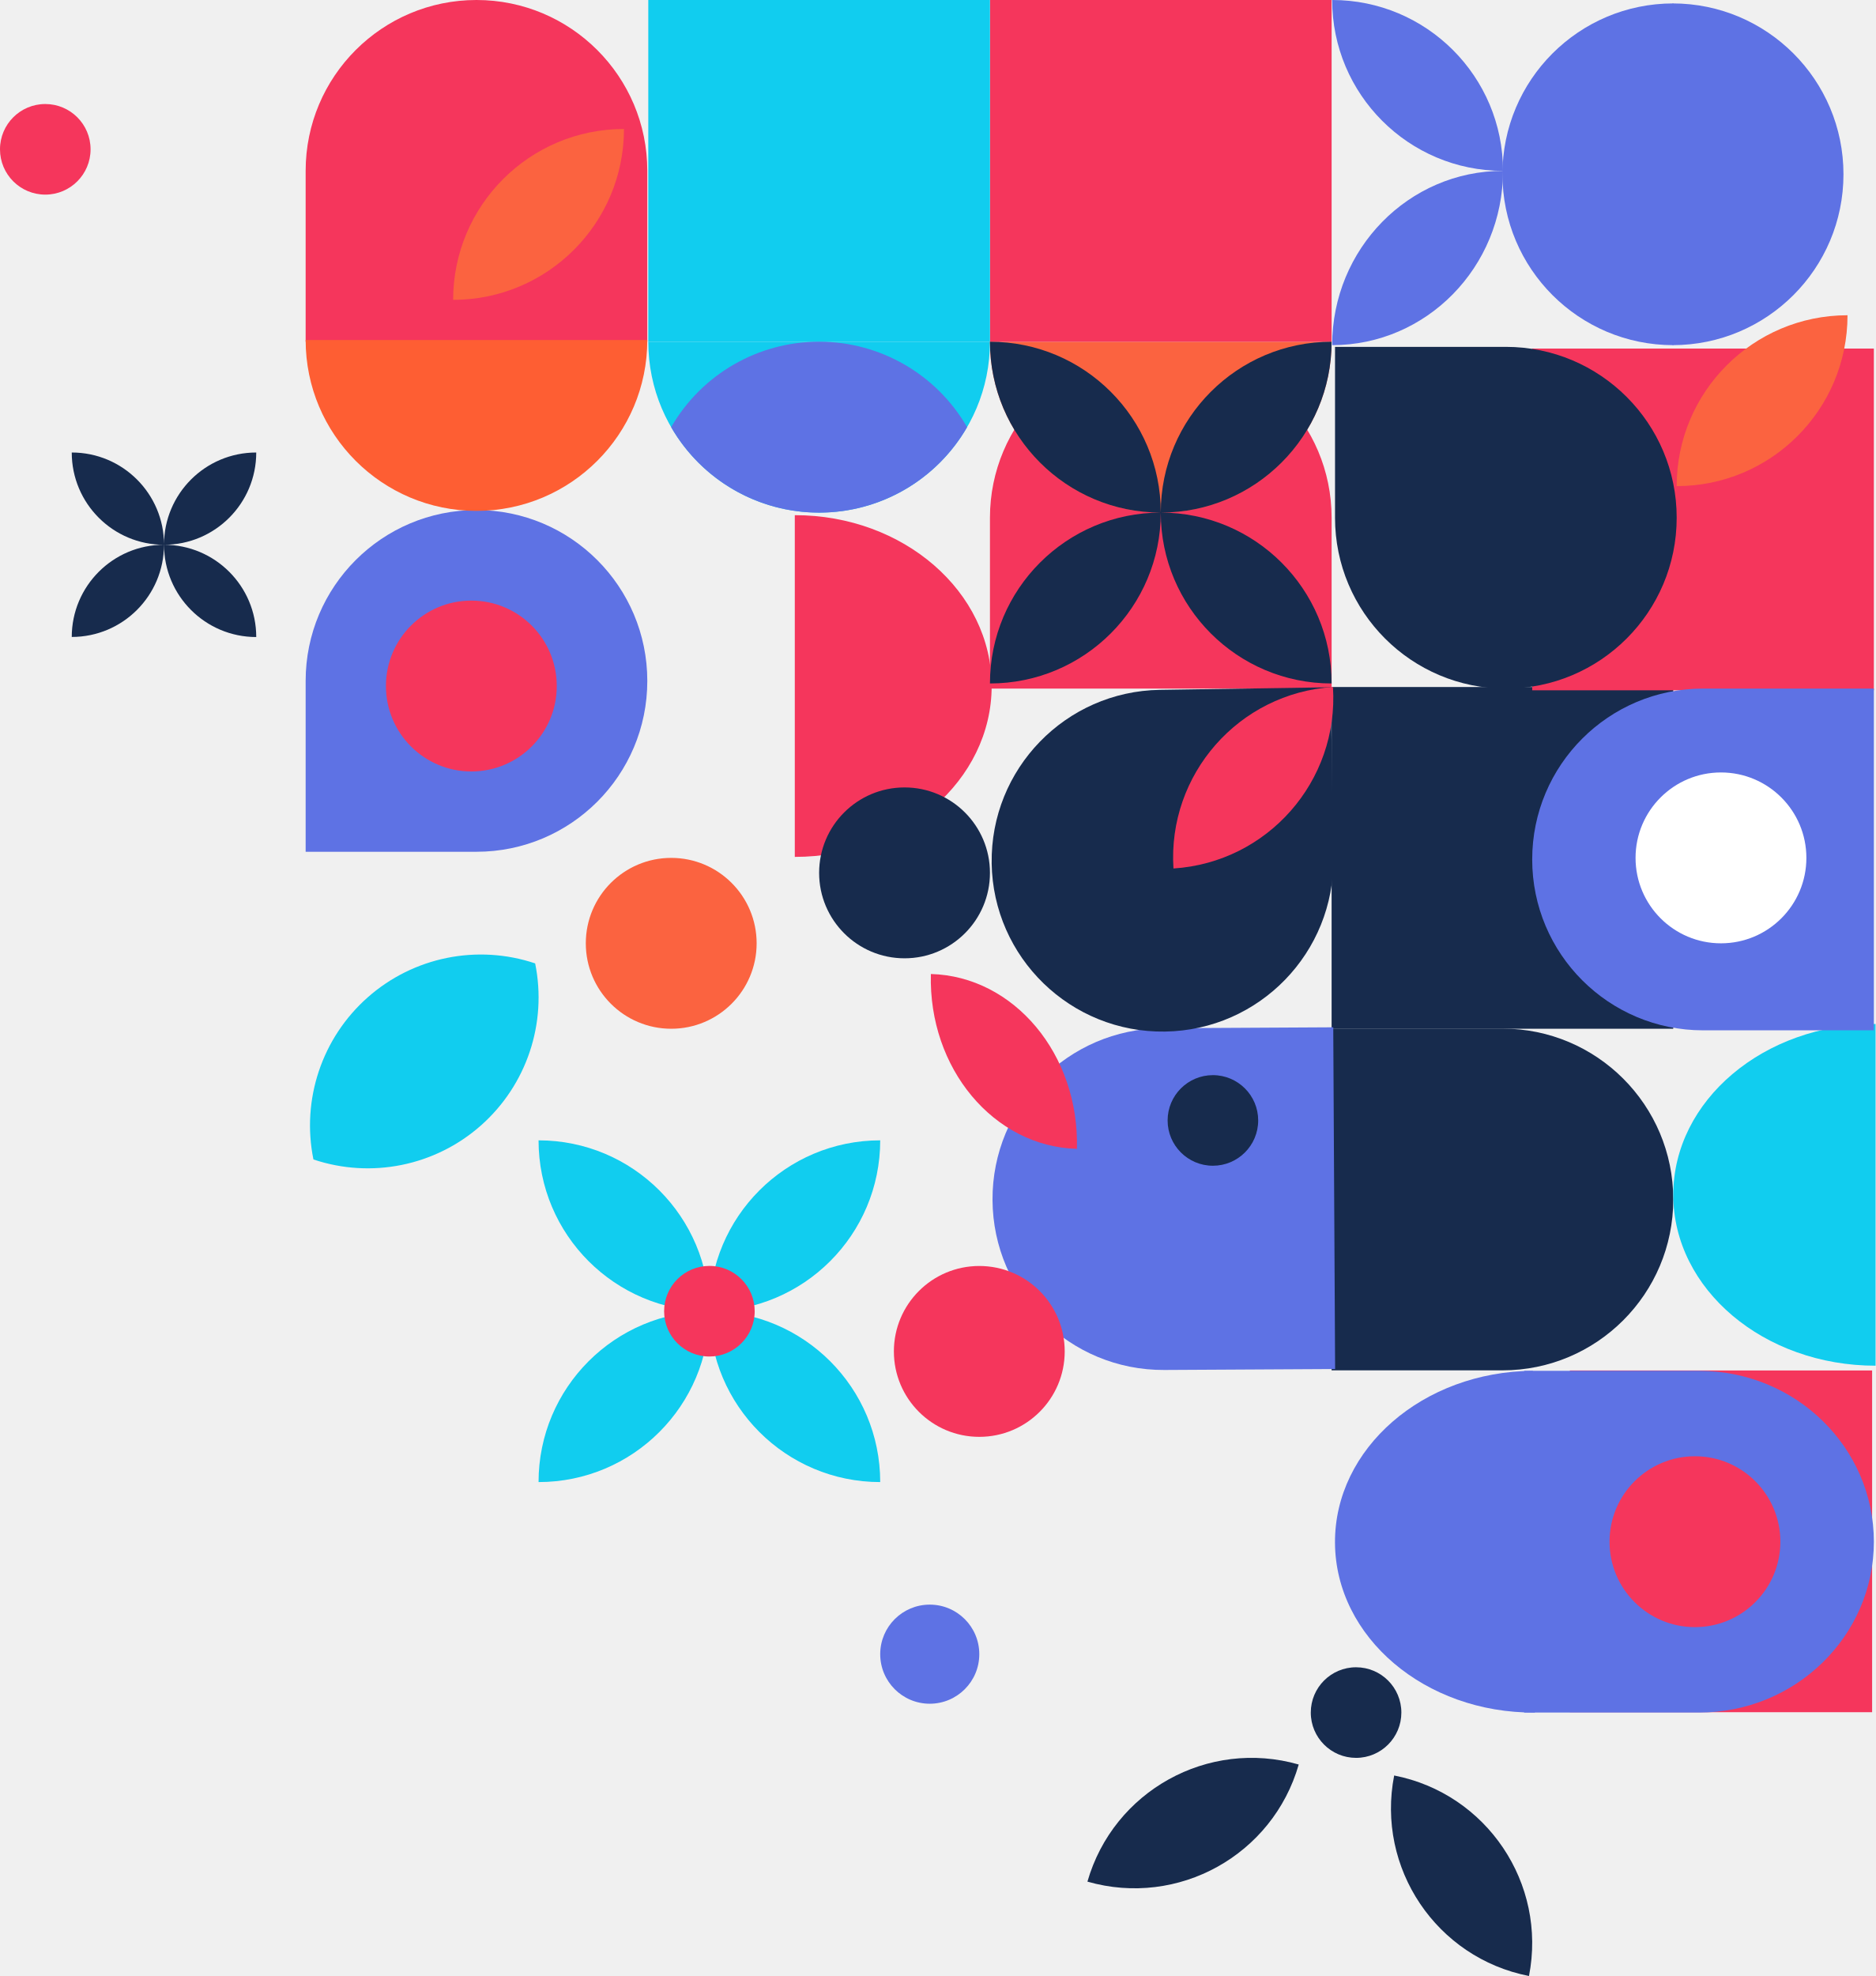
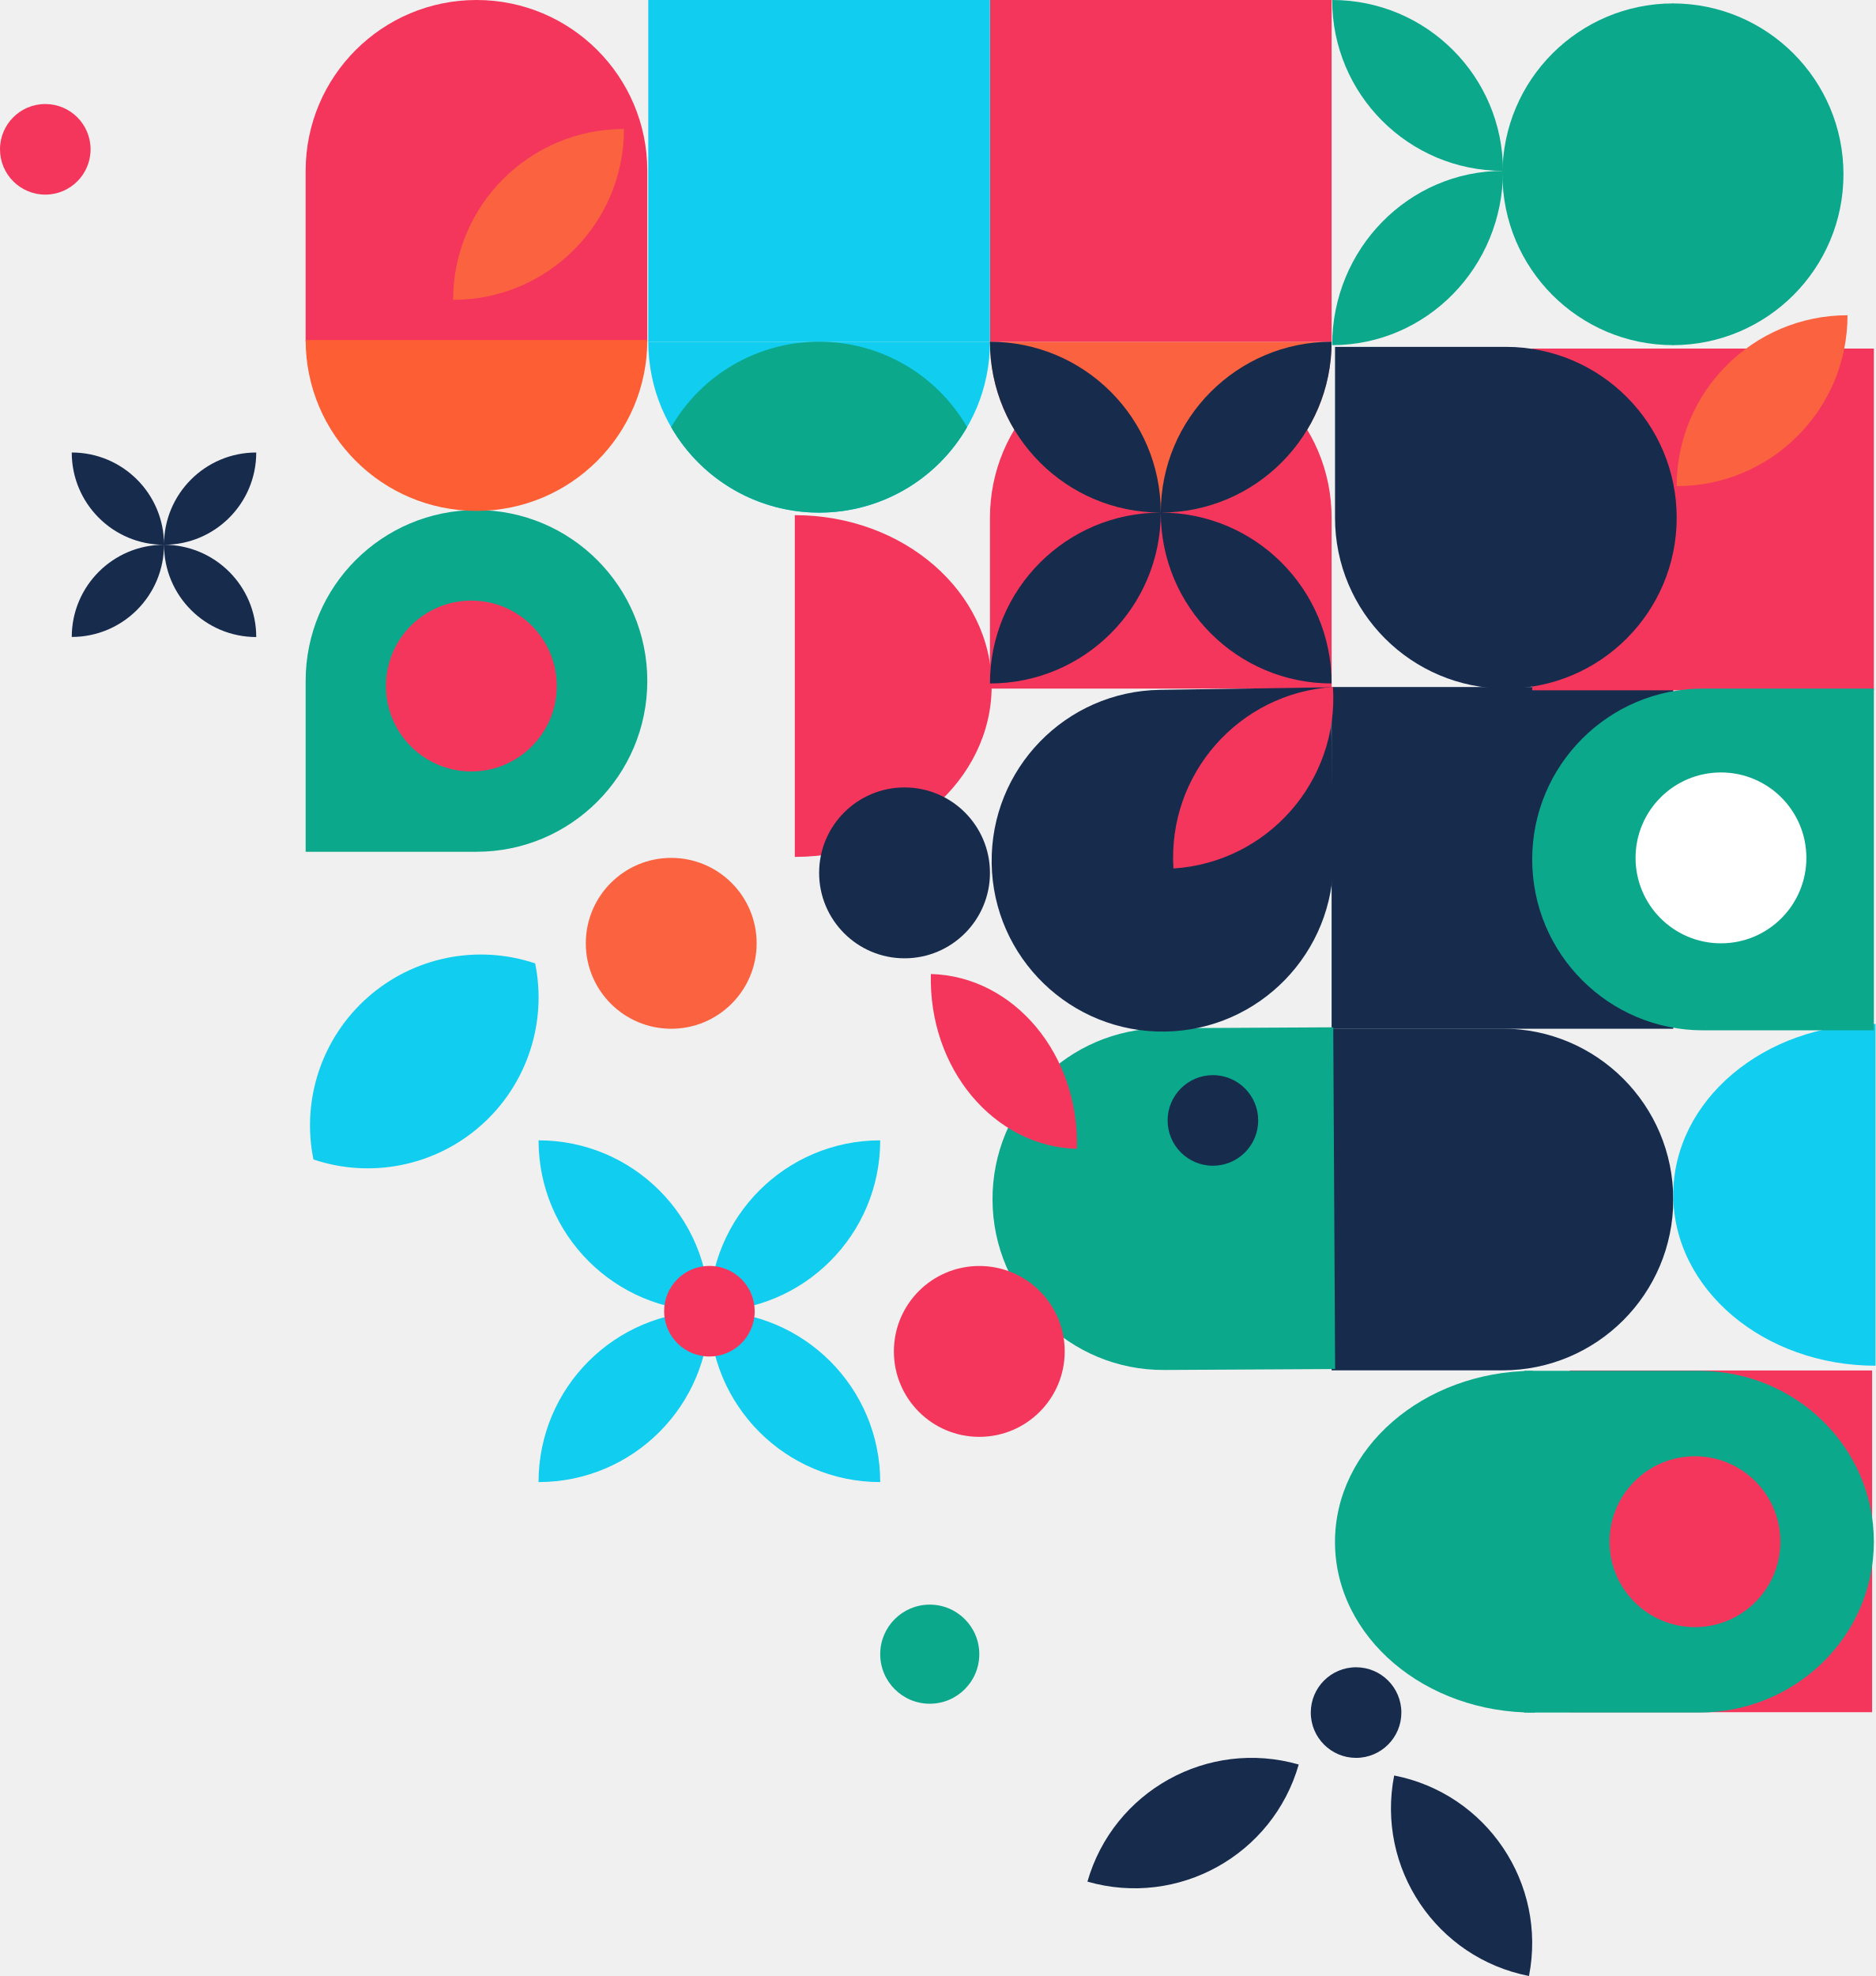
<svg xmlns="http://www.w3.org/2000/svg" viewBox="0 0 1097.92 1156.46">
  <path d="m779.5 402.08h200v200h-200z" fill="#172b4d" />
  <path d="m1384.58 602.77h100a100 100 0 0 1 0 200h-100z" fill="#172b4d" fill-rule="evenodd" transform="translate(-605.08 -.77)" />
-   <path d="m1186.08 703.09a100 100 0 0 1 99.46-100.54l100-.55 1.09 200-100 .55a100 100 0 0 1 -100.55-99.46z" fill="#5e72e4" fill-rule="evenodd" transform="translate(-605.08 -.77)" />
+   <path d="m1186.08 703.09a100 100 0 0 1 99.46-100.54l100-.55 1.09 200-100 .55a100 100 0 0 1 -100.55-99.46z" fill="#0ba88c" fill-rule="evenodd" transform="translate(-605.08 -.77)" />
  <path d="m1284.58 203.77a100 100 0 0 1 100 100v100h-200v-100a100 100 0 0 1 100-100z" fill="#f5365c" fill-rule="evenodd" transform="translate(-605.08 -.77)" />
  <path d="m884 .77a100 100 0 0 1 100 100v100h-200v-100a100 100 0 0 1 100-100z" fill="#f5365c" fill-rule="evenodd" transform="translate(-605.08 -.77)" />
  <path d="m1185.59 506a100 100 0 0 1 98.48-101.49l100-1.51 1.51 100a100 100 0 0 1 -200 3z" fill="#172b4d" fill-rule="evenodd" transform="translate(-605.08 -.77)" />
  <path d="m984.58 200.77h200a100 100 0 0 1 -200 0z" fill="#11cdef" fill-rule="evenodd" transform="translate(-605.08 -.77)" />
  <path d="m1184.58 200.77h200a100 100 0 0 1 -200 0z" fill="#fb6340" fill-rule="evenodd" transform="translate(-605.08 -.77)" />
  <path d="m918.94 802.07h176.96v200h-176.96z" fill="#f5365c" />
-   <path d="m884 299.27a100 100 0 0 1 0 200h-100v-100a100 100 0 0 1 100-100z" fill="#5e72e4" fill-rule="evenodd" transform="translate(-605.08 -.77)" />
-   <path d="m1502.41 803.06 1.15 200c-64.29.37-116.66-44.1-117-99.33s51.56-100.31 115.85-100.67z" fill="#5e72e4" fill-rule="evenodd" transform="translate(-605.08 -.77)" />
+   <path d="m884 299.27a100 100 0 0 1 0 200h-100v-100a100 100 0 0 1 100-100z" fill="#0ba88c" fill-rule="evenodd" transform="translate(-605.08 -.77)" />
+   <path d="m1502.41 803.06 1.15 200c-64.29.37-116.66-44.1-117-99.33s51.56-100.31 115.85-100.67z" fill="#0ba88c" fill-rule="evenodd" transform="translate(-605.08 -.77)" />
  <path d="m579.5 0h200v200h-200z" fill="#f5365c" />
  <path d="m379.5 0h200v200h-200z" fill="#11cdef" />
  <path d="m896.92 204h200v200h-200z" fill="#f5365c" />
  <g fill-rule="evenodd" transform="translate(-605.08 -.77)">
    <path d="m1386.58 203.77h100a100 100 0 1 1 -100 100z" fill="#172b4d" />
-     <path d="m1584.58 202.77a100 100 0 0 1 0-200z" fill="#5e72e4" />
-     <path d="m1584.21 202.77v-200a100 100 0 0 1 0 200z" fill="#5e72e4" />
-     <path d="m1497.29 803.05h102.35c56.53 0 102.36 44.78 102.36 100s-45.83 100-102.36 100h-102.35z" fill="#5e72e4" />
+     <path d="m1584.58 202.77a100 100 0 0 1 0-200z" fill="#0ba88c" />
+     <path d="m1584.21 202.77v-200a100 100 0 0 1 0 200z" fill="#0ba88c" />
+     <path d="m1497.29 803.05h102.35c56.53 0 102.36 44.78 102.36 100s-45.83 100-102.36 100h-102.35z" fill="#0ba88c" />
    <path d="m1703 800.05c-65.4 0-118.42-44.77-118.42-100s53-100 118.42-100z" fill="#11cdef" />
-     <path d="m1602 403.77h100v200h-100a100 100 0 0 1 0-200z" fill="#5e72e4" />
+     <path d="m1602 403.77h100v200h-100a100 100 0 0 1 0-200z" fill="#0ba88c" />
    <path d="m784 199.77h200a100 100 0 0 1 -200 0z" fill="#fe5e33" />
    <path d="m1150 570.81c-1.48 55.21 36.79 101 85.48 102.33 1.52-55.21-36.79-101.02-85.48-102.33z" fill="#f5365c" />
    <path d="m1385.37 402.85a100 100 0 0 0 -93.37 106.2 100 100 0 0 0 93.37-106.2z" fill="#f5365c" />
    <path d="m1365.33 1033.46a100 100 0 0 1 -123.69 68.54 100 100 0 0 1 123.69-68.54z" fill="#172b4d" />
-     <path d="m1384.91.77a100 100 0 0 1 100 100 100 100 0 0 1 -100-100z" fill="#5e72e4" />
-     <path d="m1384.91 202.77c55.23 0 100-45.67 100-102-55.23 0-100 45.67-100 102z" fill="#5e72e4" />
+     <path d="m1384.91.77a100 100 0 0 1 100 100 100 100 0 0 1 -100-100z" fill="#0ba88c" />
+     <path d="m1384.91 202.77c55.23 0 100-45.67 100-102-55.23 0-100 45.67-100 102z" fill="#0ba88c" />
    <path d="m1686.58 185.27a100 100 0 0 1 -100 100 100 100 0 0 1 100-100z" fill="#fb6340" />
    <path d="m970.34 76.26a100 100 0 0 1 -100 100 100 100 0 0 1 100-100z" fill="#fb6340" />
    <path d="m1070.34 502.27v-200c63.64 0 115.24 44.78 115.24 100s-51.58 100-115.24 100z" fill="#f5365c" />
-     <path d="m1171.2 250.77a100 100 0 0 1 -173.24 0 100 100 0 0 1 173.24 0z" fill="#5e72e4" />
+     <path d="m1171.2 250.77a100 100 0 0 1 -173.24 0 100 100 0 0 1 173.24 0z" fill="#0ba88c" />
    <path d="m788.56 679.35a100 100 0 0 1 129.79-114.75 100 100 0 0 1 -129.79 114.75z" fill="#11cdef" />
    <path d="m881 352.27a50 50 0 1 1 -50 50 50 50 0 0 1 50-50z" fill="#f5365c" />
-     <path d="m1149.34 939.88a29 29 0 1 1 -29 29 29 29 0 0 1 29-29z" fill="#5e72e4" />
+     <path d="m1149.34 939.88a29 29 0 1 1 -29 29 29 29 0 0 1 29-29z" fill="#0ba88c" />
    <path d="m1178.34 741.69a50 50 0 1 1 -50 50 50 50 0 0 1 50-50z" fill="#f5365c" />
    <path d="m998 502.85a50 50 0 1 1 -50 50 50 50 0 0 1 50-50z" fill="#fb6340" />
    <path d="m1134.58 461.62a50 50 0 1 1 -50 50 50 50 0 0 1 50-50z" fill="#172b4d" />
    <path d="m1597.27 853.05a50 50 0 1 1 -50 50 50 50 0 0 1 50-50z" fill="#f5365c" />
    <path d="m631.59 61.65a26.51 26.51 0 1 1 -26.51 26.51 26.5 26.5 0 0 1 26.51-26.51z" fill="#f5365c" />
    <path d="m1384.58 200.77a100 100 0 0 1 -100 100 100 100 0 0 1 100-100zm-200 200a100 100 0 0 1 100-100 100 100 0 0 1 -100 100zm100-100a100 100 0 0 1 -100-100 100 100 0 0 1 100 100zm0 0a100 100 0 0 1 100 100 100 100 0 0 1 -100-100z" fill="#172b4d" />
    <path d="m1421.2 1039.88a100 100 0 0 1 78.92 117.35 100 100 0 0 1 -78.92-117.35z" fill="#172b4d" />
    <path d="m1612.5 452.85a50 50 0 1 1 -50 50 50 50 0 0 1 50-50z" fill="#fff" />
    <path d="m755.08 265.6a54 54 0 0 1 -54 54 54 54 0 0 1 54-54zm-108 108a54 54 0 0 1 54-54 54 54 0 0 1 -53.96 53.95zm54-54a54 54 0 0 1 -54-54 54 54 0 0 1 54.02 53.98zm0 0a54 54 0 0 1 54 54 54 54 0 0 1 -53.98-54.02z" fill="#172b4d" />
    <path d="m1120.34 668.16a100 100 0 0 1 -100 100 100 100 0 0 1 100-100zm-200 200a100 100 0 0 1 100-100 100 100 0 0 1 -100 100zm100-100a100 100 0 0 1 -100-100 100 100 0 0 1 100 100zm0 0a100 100 0 0 1 100 100 100 100 0 0 1 -100-100z" fill="#11cdef" />
    <path d="m1020.34 741.65a26.51 26.51 0 1 1 -26.5 26.51 26.51 26.51 0 0 1 26.5-26.51z" fill="#f5365c" />
    <path d="m1315.08 630a26.51 26.51 0 1 1 -26.5 26.51 26.51 26.51 0 0 1 26.5-26.51z" fill="#172b4d" />
    <path d="m1398.9 976.55a26.51 26.51 0 1 1 -26.51 26.5 26.5 26.5 0 0 1 26.51-26.5z" fill="#172b4d" />
  </g>
</svg>
